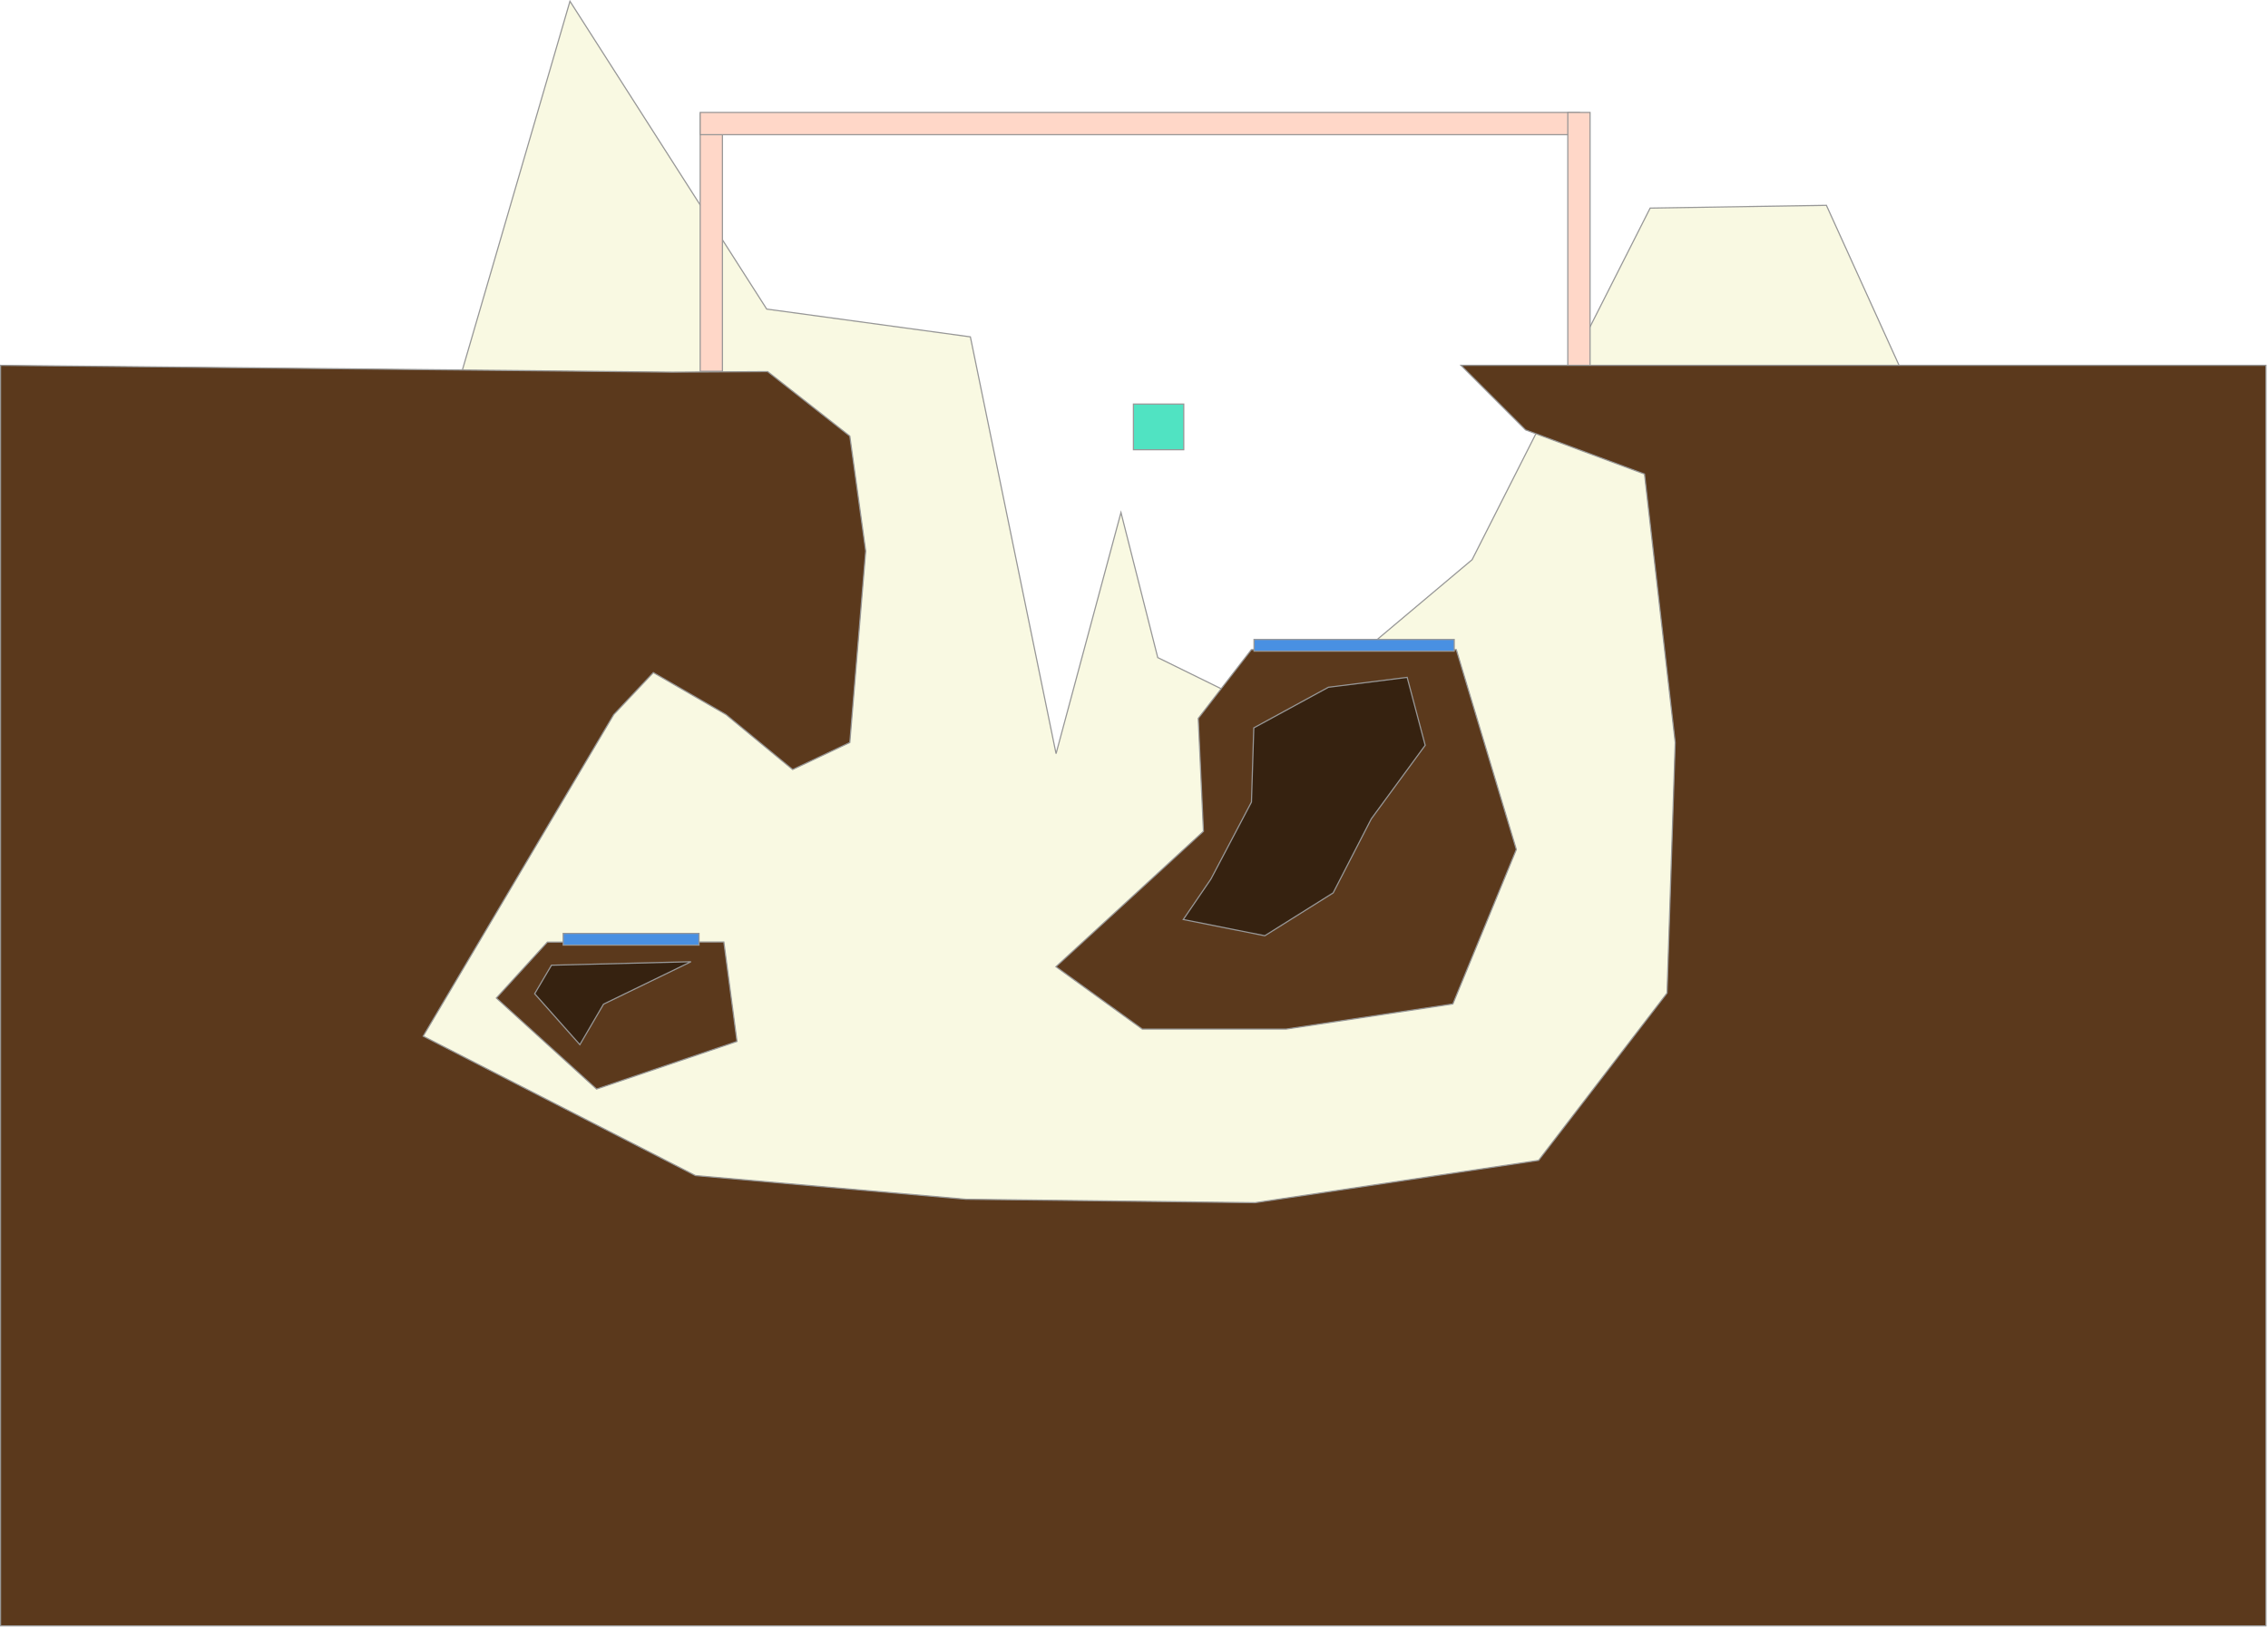
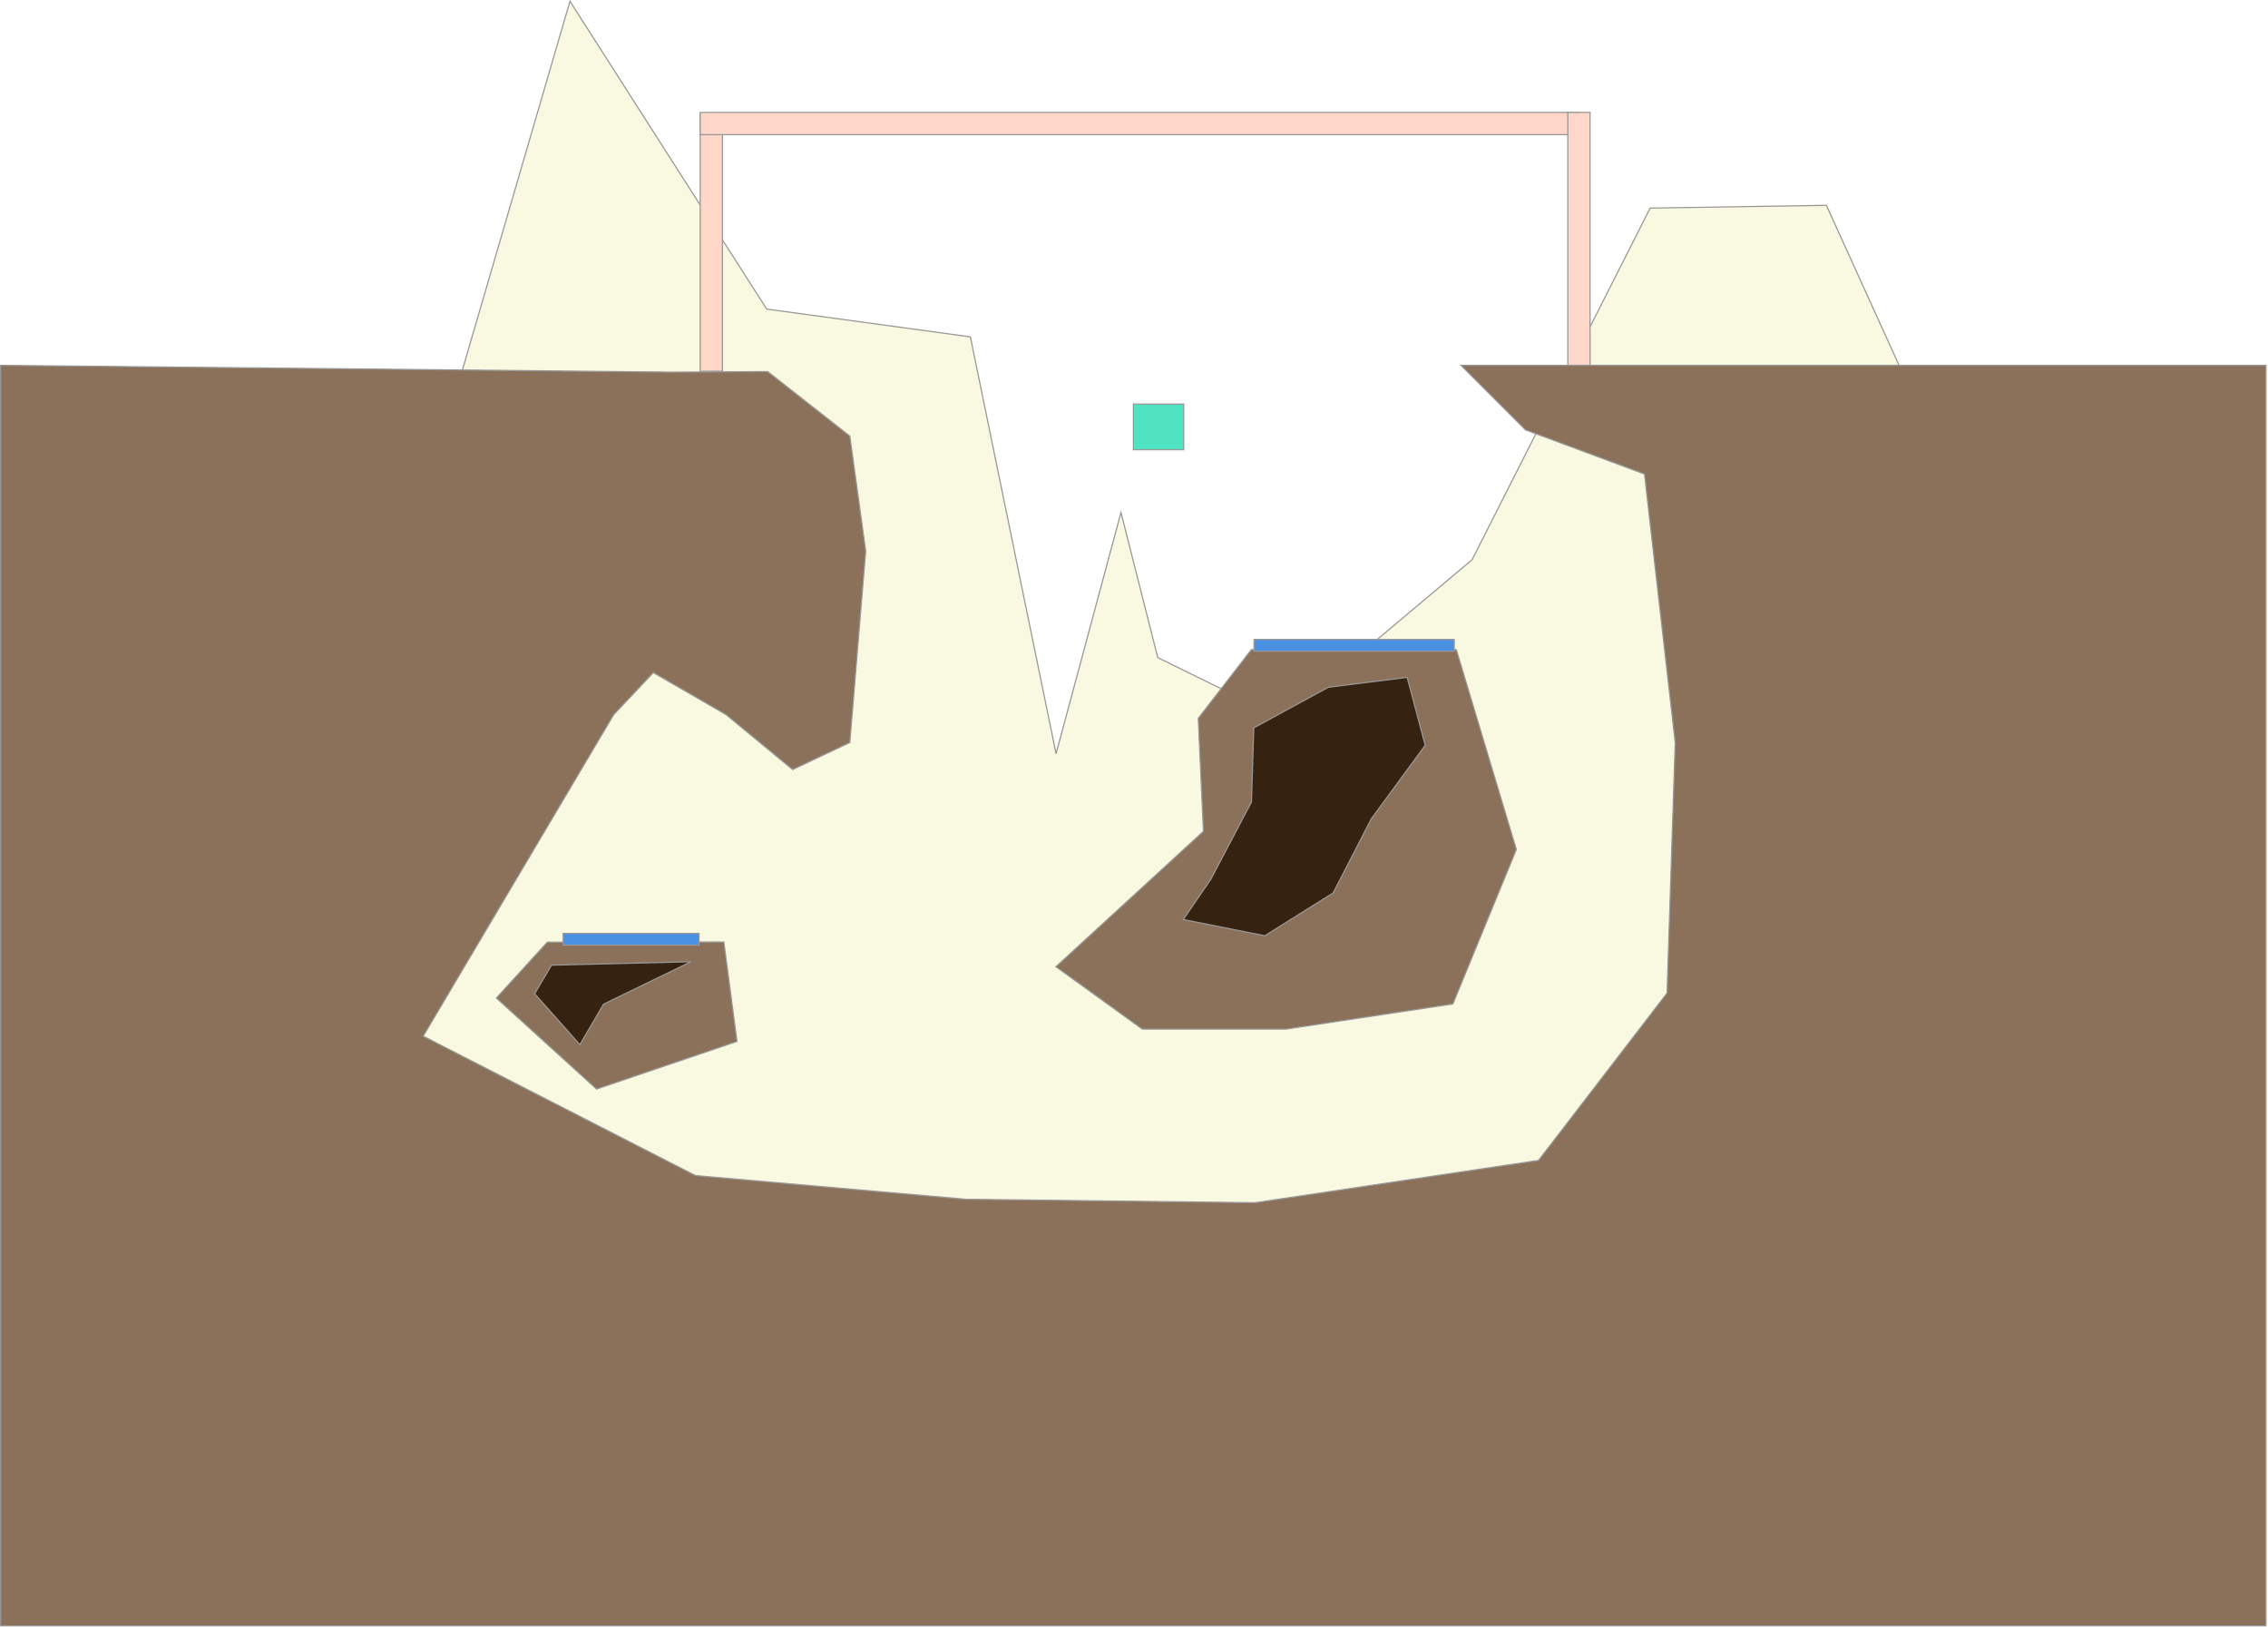
<svg xmlns="http://www.w3.org/2000/svg" width="1937px" height="1389px" viewBox="0 0 1937 1389" version="1.1">
  <defs />
  <g id="level00" stroke="none" stroke-width="1" fill="none" fill-rule="evenodd">
    <g id="Background" transform="translate(261, 1)" stroke="#979797" fill="#F9F9E2">
      <path d="M0.25,772.938 L225.781,0.062 L393.812,262.906 L567.75,286.625 L640.938,642.531 L696.375,436.594 L727.781,560.469 L834.469,612.906 L996.281,476.875 L1148.312,176.688 L1298.844,174.312 L1407.594,413.75 L1488.781,862.719 L1488.781,1169.125 L13,1113.719 L0.25,772.938 Z" id="Path-6" />
    </g>
    <g id="Triggers" transform="translate(598, 96)" stroke="#979797" fill="#FFD7C8">
      <rect id="leave" x="0" y="1" width="19" height="220" />
      <rect id="leave" x="0" y="0" width="751" height="19" />
      <rect id="leave" x="741" y="0" width="19" height="220" />
    </g>
-     <g id="Surface" transform="translate(1, 312)" stroke="#979797" fill="#5B391C">
+     <g id="Surface" transform="translate(1, 312)" stroke="#979797" fill="#8B715A">
      <path d="M619.016,298.133 L675.969,345.078 L724.801,321.992 L738.363,158.504 L724.801,60.359 L654.586,5.262 L573.027,5.742 L-0.531,-0.059 L-0.531,1076.203 L1934.266,1076.203 L1934.266,-0.059 L1246.772,-0.059 L1301.883,55.053 L1403.484,92.773 L1429.711,321.992 L1422.75,535.953 L1313.023,678.789 L1070.914,714.938 L823.914,711.977 L592.914,691.75 L360.422,572.734 L523.195,298.133 L556.988,262.305 L619.016,298.133 Z" id="Path-1" />
      <path d="M1026.802,397.836 L1022.365,301.396 L1067.754,242.685 L1242.764,242.685 L1294.043,413.334 L1239.837,545.227 L1097.439,566.687 L974.578,566.687 L900.835,513.425 L1026.802,397.836 Z" id="Path-2" />
      <path d="M466.478,492.436 L617.217,492.316 L628.436,577.219 L508.493,617.896 L422.905,540.162 L466.478,492.436 L466.478,492.436 Z" id="Path-3" />
    </g>
    <g id="Pads" transform="translate(481, 546)" stroke="#979797" fill="#4990E2">
      <rect id="Two" x="590" y="0" width="171" height="10" />
      <rect id="One" x="0" y="251" width="116" height="10" />
    </g>
    <g id="Spawns" transform="translate(968, 345)" stroke="#979797" fill="#50E3C2">
      <rect id="player" x="0" y="0" width="43" height="39" />
    </g>
    <g id="Shadows" transform="translate(457, 578)" stroke="#979797" fill="#362210">
      <path d="M133.141,243.172 L14.008,246.141 L-0.367,270.508 L38.234,314 L58.461,279.398 L133.141,243.172 Z" id="Path-5" />
      <path d="M744.797,0.367 L677.531,8.812 L613.812,43.484 L611.812,106.82 L577.219,172.539 L553.578,207.133 L623.219,220.984 L681.602,184.391 L714.195,121.125 L760.203,58.367 L744.797,0.367 Z" id="Path-5" />
    </g>
  </g>
</svg>
